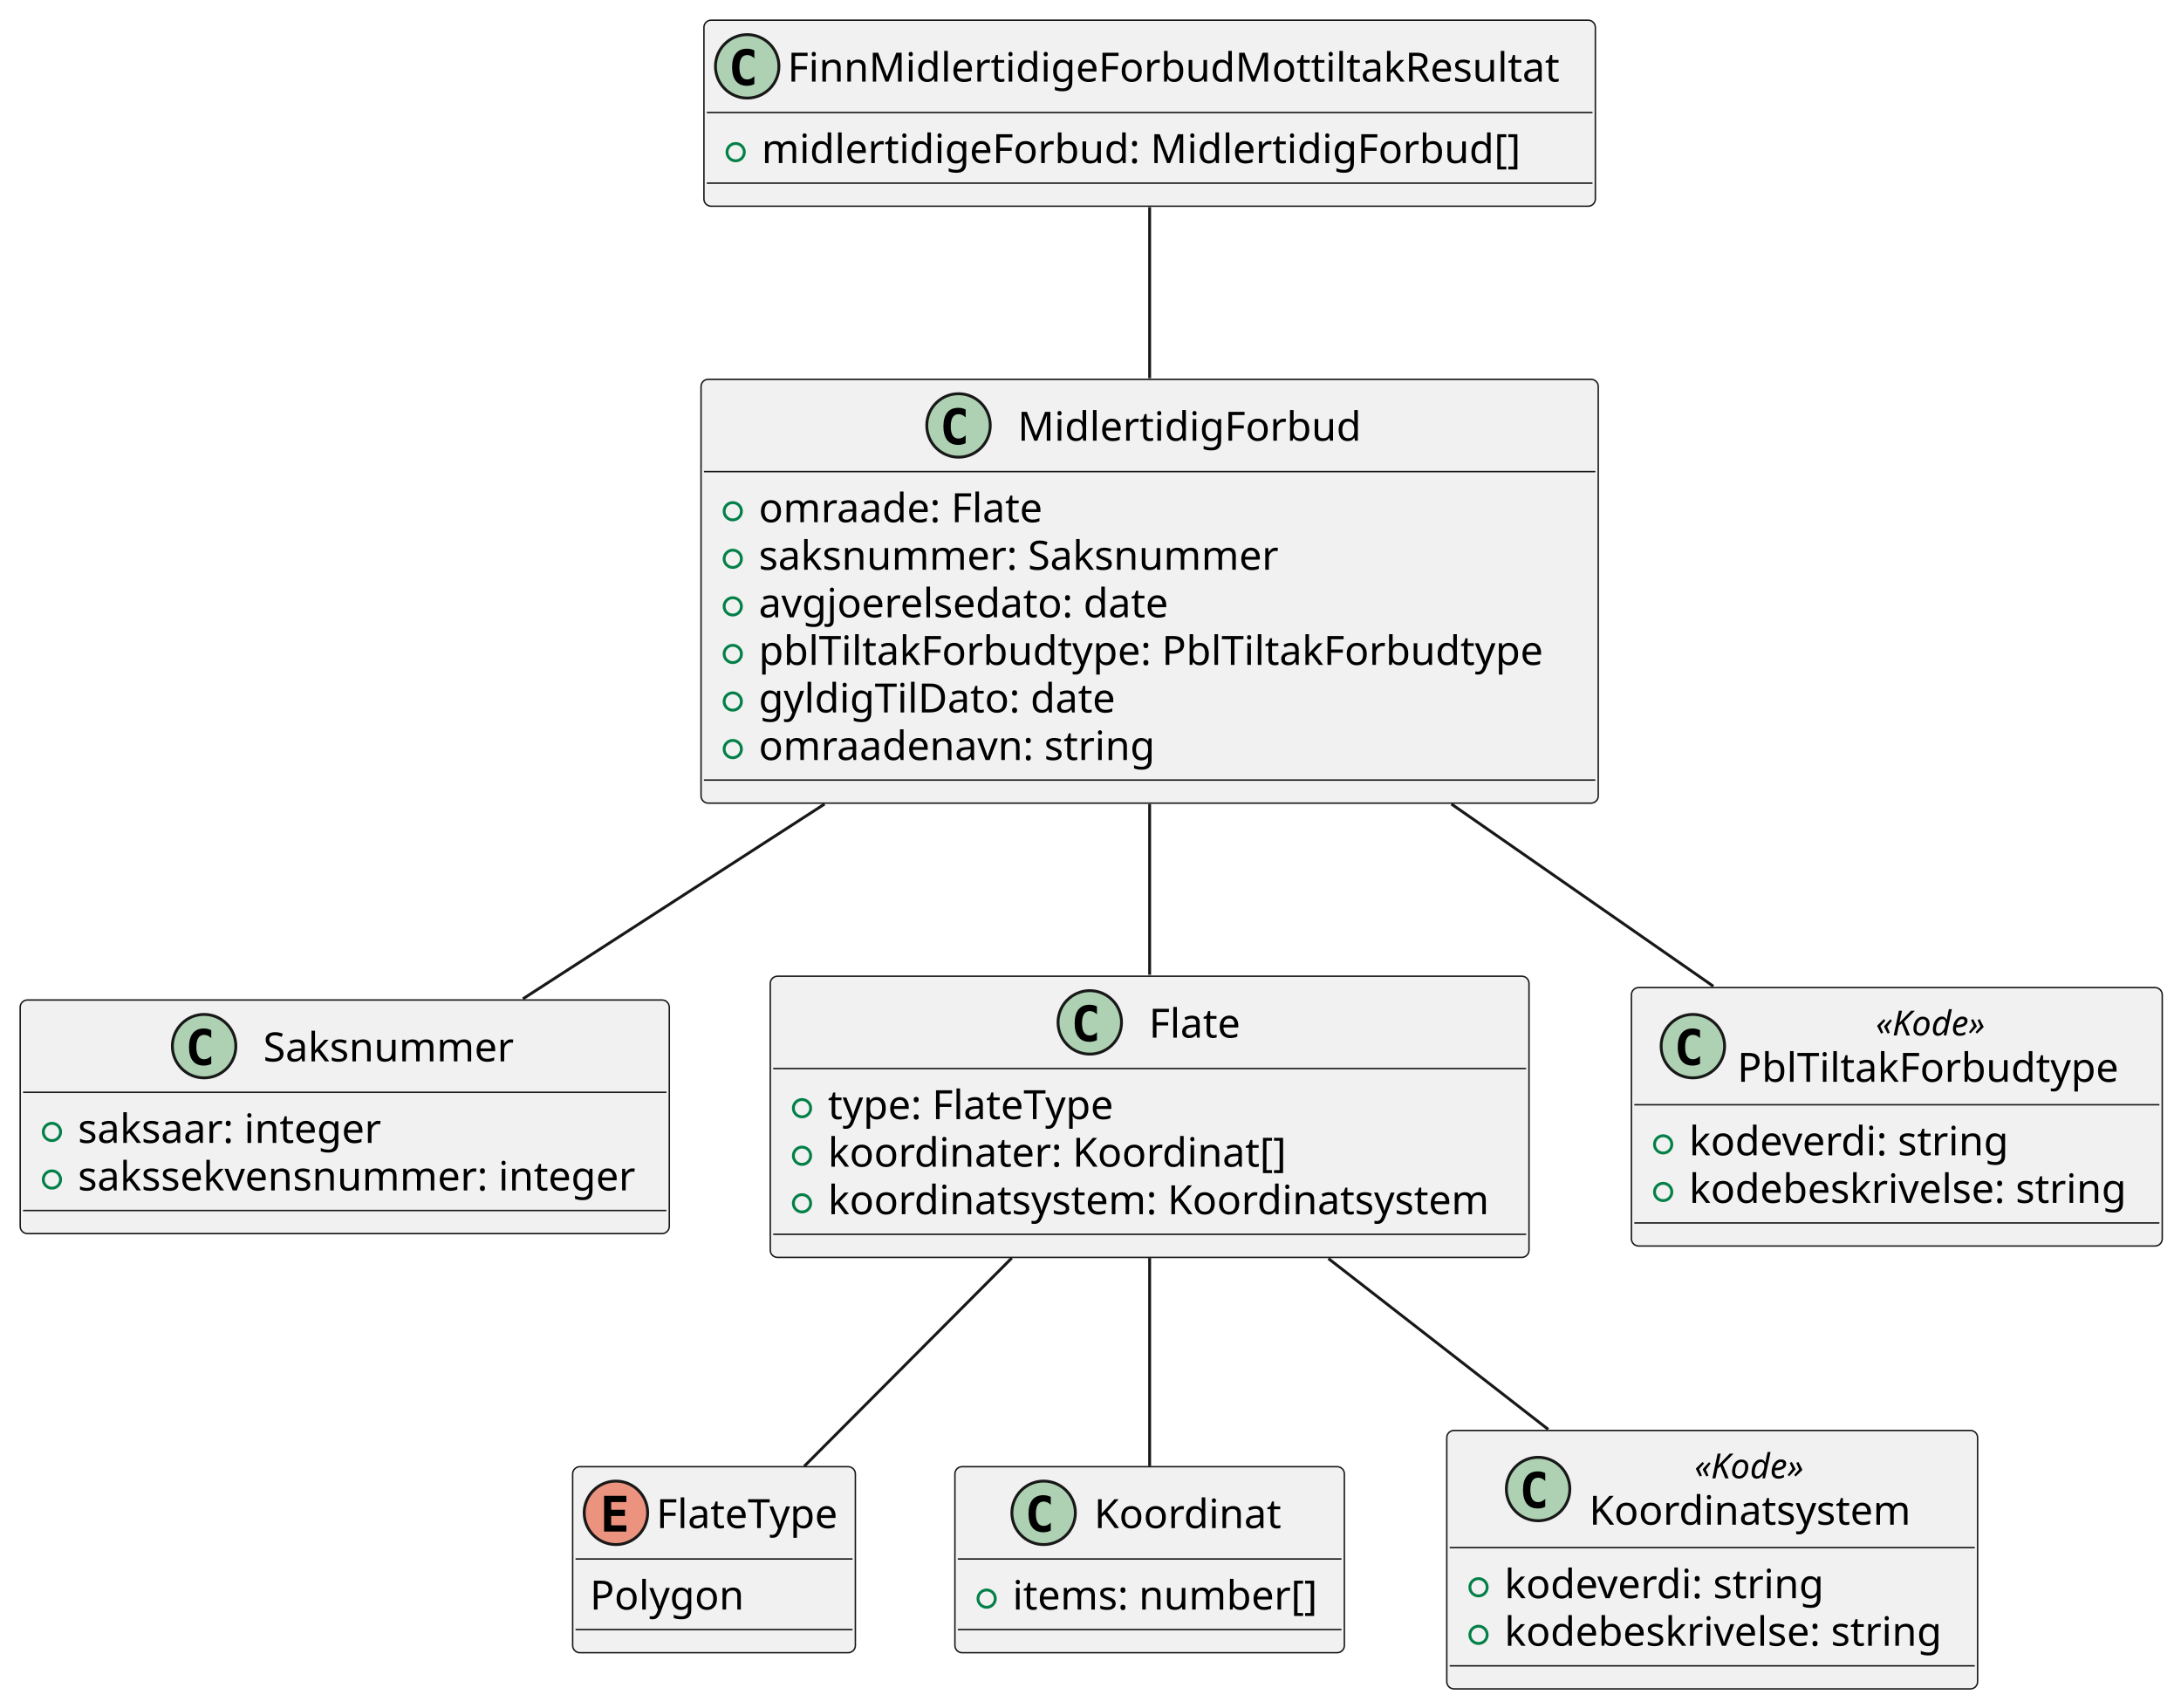
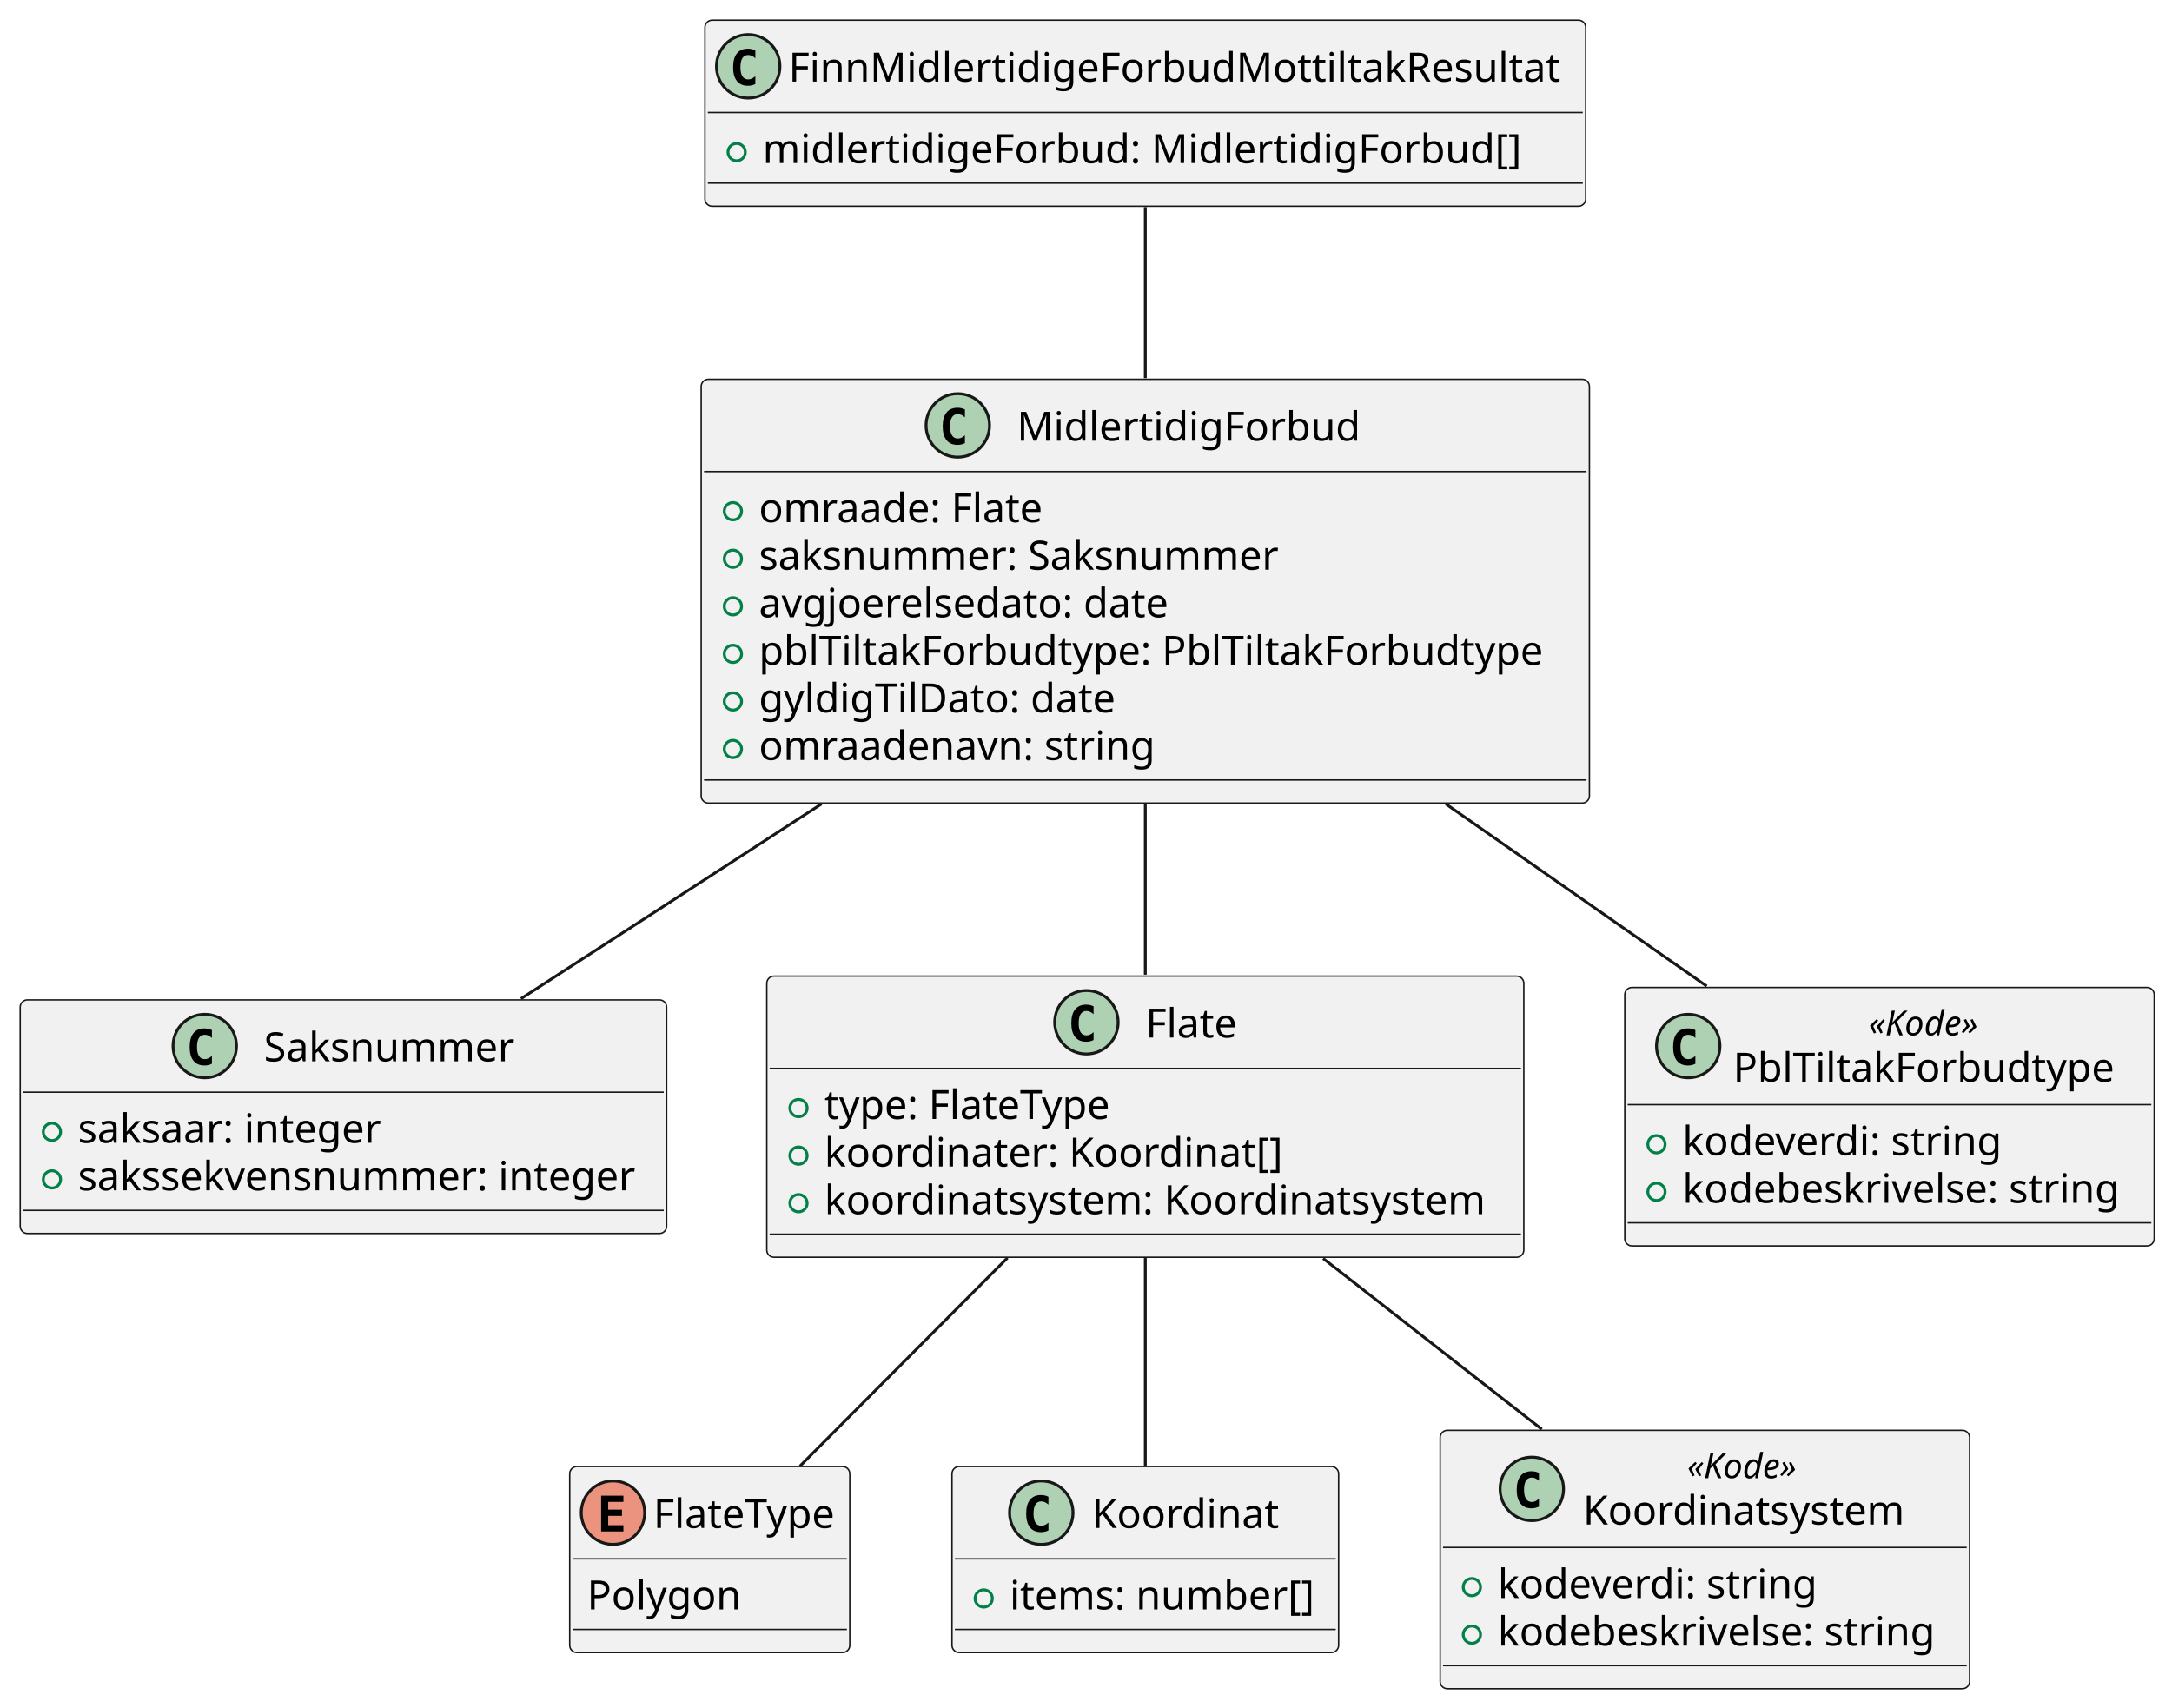
- <svg xmlns="http://www.w3.org/2000/svg" contentStyleType="text/css" height="592px" preserveAspectRatio="none" style="width:756px;height:592px;background:#FFFFFF;" version="1.1" viewBox="0 0 756 592" width="756px" zoomAndPan="magnify">
+ <svg xmlns="http://www.w3.org/2000/svg" contentStyleType="text/css" data-diagram-type="CLASS" height="592px" preserveAspectRatio="none" style="width:753px;height:592px;background:#FFFFFF;" version="1.1" viewBox="0 0 753 592" width="753px" zoomAndPan="magnify">
  <defs />
  <g>
-     <g id="elem_Saksnummer">
-       <rect codeLine="2" fill="#F1F1F1" height="80.977" id="Saksnummer" rx="2.5" ry="2.5" style="stroke:#181818;stroke-width:0.5;" width="225" x="7" y="346.66" />
-       <ellipse cx="70.75" cy="362.66" fill="#ADD1B2" rx="11" ry="11" style="stroke:#181818;stroke-width:1.0;" />
-       <path d="M73.223,368.803 Q72.642,369.102 72.003,369.251 Q71.364,369.401 70.658,369.401 Q68.151,369.401 66.832,367.749 Q65.512,366.097 65.512,362.976 Q65.512,359.846 66.832,358.195 Q68.151,356.543 70.658,356.543 Q71.364,356.543 72.011,356.692 Q72.659,356.842 73.223,357.14 L73.223,359.863 Q72.592,359.282 71.999,359.012 Q71.405,358.743 70.774,358.743 Q69.43,358.743 68.745,359.809 Q68.06,360.876 68.06,362.976 Q68.06,365.068 68.745,366.134 Q69.43,367.201 70.774,367.201 Q71.405,367.201 71.999,366.931 Q72.592,366.661 73.223,366.08 Z " fill="#000000" />
-       <text fill="#000000" font-family="sans-serif" font-size="14" lengthAdjust="spacing" textLength="89" x="91.25" y="367.951">Saksnummer</text>
-       <line style="stroke:#181818;stroke-width:0.5;" x1="8" x2="231" y1="378.66" y2="378.66" />
-       <ellipse cx="18" cy="392.404" fill="none" rx="3" ry="3" style="stroke:#038048;stroke-width:1.0;" />
-       <text fill="#000000" font-family="sans-serif" font-size="14" lengthAdjust="spacing" textLength="109" x="27" y="396.195">saksaar: integer</text>
-       <ellipse cx="18" cy="408.892" fill="none" rx="3" ry="3" style="stroke:#038048;stroke-width:1.0;" />
-       <text fill="#000000" font-family="sans-serif" font-size="14" lengthAdjust="spacing" textLength="199" x="27" y="412.683">sakssekvensnummer: integer</text>
-       <line style="stroke:#181818;stroke-width:0.5;" x1="8" x2="231" y1="419.637" y2="419.637" />
+     <g class="entity" data-entity="Saksnummer" data-source-line="2" data-uid="ent0002" id="entity_Saksnummer">
+       <rect fill="#F1F1F1" height="80.977" rx="2.5" ry="2.5" style="stroke:#181818;stroke-width:0.5;" width="224.112" x="7" y="346.66" />
+       <ellipse cx="70.988" cy="362.66" fill="#ADD1B2" rx="11" ry="11" style="stroke:#181818;stroke-width:1;" />
+       <path d="M73.461,368.803 Q72.88,369.102 72.241,369.251 Q71.602,369.401 70.896,369.401 Q68.389,369.401 67.069,367.749 Q65.749,366.097 65.749,362.976 Q65.749,359.846 67.069,358.195 Q68.389,356.543 70.896,356.543 Q71.602,356.543 72.249,356.692 Q72.897,356.842 73.461,357.14 L73.461,359.863 Q72.83,359.282 72.237,359.012 Q71.643,358.743 71.012,358.743 Q69.668,358.743 68.983,359.809 Q68.298,360.876 68.298,362.976 Q68.298,365.068 68.983,366.134 Q69.668,367.201 71.012,367.201 Q71.643,367.201 72.237,366.931 Q72.83,366.661 73.461,366.08 Z " fill="#000000" />
+       <text fill="#000000" font-family="sans-serif" font-size="14" lengthAdjust="spacing" textLength="87.637" x="91.488" y="367.951">Saksnummer</text>
+       <line style="stroke:#181818;stroke-width:0.5;" x1="8" x2="230.112" y1="378.66" y2="378.66" />
+       <ellipse cx="18" cy="392.404" fill="none" rx="3" ry="3" style="stroke:#038048;stroke-width:1;" />
+       <text fill="#000000" font-family="sans-serif" font-size="14" lengthAdjust="spacing" textLength="108.268" x="27" y="396.195">saksaar: integer</text>
+       <ellipse cx="18" cy="408.892" fill="none" rx="3" ry="3" style="stroke:#038048;stroke-width:1;" />
+       <text fill="#000000" font-family="sans-serif" font-size="14" lengthAdjust="spacing" textLength="198.112" x="27" y="412.683">sakssekvensnummer: integer</text>
+       <line style="stroke:#181818;stroke-width:0.5;" x1="8" x2="230.112" y1="419.637" y2="419.637" />
    </g>
-     <g id="elem_Flate">
-       <rect codeLine="1" fill="#F1F1F1" height="97.465" id="Flate" rx="2.5" ry="2.5" style="stroke:#181818;stroke-width:0.5;" width="263" x="267" y="338.42" />
-       <ellipse cx="377.75" cy="354.42" fill="#ADD1B2" rx="11" ry="11" style="stroke:#181818;stroke-width:1.0;" />
-       <path d="M380.223,360.563 Q379.642,360.862 379.003,361.011 Q378.364,361.161 377.658,361.161 Q375.151,361.161 373.832,359.509 Q372.512,357.857 372.512,354.736 Q372.512,351.606 373.832,349.955 Q375.151,348.303 377.658,348.303 Q378.364,348.303 379.011,348.452 Q379.659,348.602 380.223,348.901 L380.223,351.623 Q379.592,351.042 378.999,350.772 Q378.405,350.502 377.774,350.502 Q376.43,350.502 375.745,351.569 Q375.06,352.636 375.06,354.736 Q375.06,356.828 375.745,357.894 Q376.43,358.961 377.774,358.961 Q378.405,358.961 378.999,358.691 Q379.592,358.421 380.223,357.84 Z " fill="#000000" />
-       <text fill="#000000" font-family="sans-serif" font-size="14" lengthAdjust="spacing" textLength="33" x="398.25" y="359.711">Flate</text>
-       <line style="stroke:#181818;stroke-width:0.5;" x1="268" x2="529" y1="370.42" y2="370.42" />
-       <ellipse cx="278" cy="384.164" fill="none" rx="3" ry="3" style="stroke:#038048;stroke-width:1.0;" />
-       <text fill="#000000" font-family="sans-serif" font-size="14" lengthAdjust="spacing" textLength="103" x="287" y="387.955">type: FlateType</text>
-       <ellipse cx="278" cy="400.652" fill="none" rx="3" ry="3" style="stroke:#038048;stroke-width:1.0;" />
-       <text fill="#000000" font-family="sans-serif" font-size="14" lengthAdjust="spacing" textLength="167" x="287" y="404.443">koordinater: Koordinat[]</text>
-       <ellipse cx="278" cy="417.141" fill="none" rx="3" ry="3" style="stroke:#038048;stroke-width:1.0;" />
-       <text fill="#000000" font-family="sans-serif" font-size="14" lengthAdjust="spacing" textLength="237" x="287" y="420.932">koordinatsystem: Koordinatsystem</text>
-       <line style="stroke:#181818;stroke-width:0.5;" x1="268" x2="529" y1="427.885" y2="427.885" />
+     <g class="entity" data-entity="Flate" data-source-line="1" data-uid="ent0003" id="entity_Flate">
+       <rect fill="#F1F1F1" height="97.465" rx="2.5" ry="2.5" style="stroke:#181818;stroke-width:0.5;" width="262.455" x="265.83" y="338.42" />
+       <ellipse cx="376.647" cy="354.42" fill="#ADD1B2" rx="11" ry="11" style="stroke:#181818;stroke-width:1;" />
+       <path d="M379.12,360.563 Q378.539,360.862 377.9,361.011 Q377.261,361.161 376.556,361.161 Q374.049,361.161 372.729,359.509 Q371.409,357.857 371.409,354.736 Q371.409,351.606 372.729,349.955 Q374.049,348.303 376.556,348.303 Q377.261,348.303 377.909,348.452 Q378.556,348.602 379.12,348.901 L379.12,351.623 Q378.49,351.042 377.896,350.772 Q377.303,350.502 376.672,350.502 Q375.327,350.502 374.642,351.569 Q373.957,352.636 373.957,354.736 Q373.957,356.828 374.642,357.894 Q375.327,358.961 376.672,358.961 Q377.303,358.961 377.896,358.691 Q378.49,358.421 379.12,357.84 Z " fill="#000000" />
+       <text fill="#000000" font-family="sans-serif" font-size="14" lengthAdjust="spacing" textLength="32.32" x="397.147" y="359.711">Flate</text>
+       <line style="stroke:#181818;stroke-width:0.5;" x1="266.83" x2="527.285" y1="370.42" y2="370.42" />
+       <ellipse cx="276.83" cy="384.164" fill="none" rx="3" ry="3" style="stroke:#038048;stroke-width:1;" />
+       <text fill="#000000" font-family="sans-serif" font-size="14" lengthAdjust="spacing" textLength="103.12" x="285.83" y="387.955">type: FlateType</text>
+       <ellipse cx="276.83" cy="400.652" fill="none" rx="3" ry="3" style="stroke:#038048;stroke-width:1;" />
+       <text fill="#000000" font-family="sans-serif" font-size="14" lengthAdjust="spacing" textLength="163.7" x="285.83" y="404.443">koordinater: Koordinat[]</text>
+       <ellipse cx="276.83" cy="417.141" fill="none" rx="3" ry="3" style="stroke:#038048;stroke-width:1;" />
+       <text fill="#000000" font-family="sans-serif" font-size="14" lengthAdjust="spacing" textLength="236.455" x="285.83" y="420.932">koordinatsystem: Koordinatsystem</text>
+       <line style="stroke:#181818;stroke-width:0.5;" x1="266.83" x2="527.285" y1="427.885" y2="427.885" />
    </g>
-     <g id="elem_FlateType">
-       <rect codeLine="11" fill="#F1F1F1" height="64.488" id="FlateType" rx="2.5" ry="2.5" style="stroke:#181818;stroke-width:0.5;" width="98" x="198.5" y="508.44" />
-       <ellipse cx="213.5" cy="524.44" fill="#EB937F" rx="11" ry="11" style="stroke:#181818;stroke-width:1.0;" />
-       <path d="M217.114,530.94 L209.394,530.94 L209.394,518.547 L217.114,518.547 L217.114,520.705 L211.843,520.705 L211.843,523.378 L216.616,523.378 L216.616,525.536 L211.843,525.536 L211.843,528.782 L217.114,528.782 Z " fill="#000000" />
-       <text fill="#000000" font-family="sans-serif" font-size="14" lengthAdjust="spacing" textLength="66" x="227.5" y="529.731">FlateType</text>
-       <line style="stroke:#181818;stroke-width:0.5;" x1="199.5" x2="295.5" y1="540.44" y2="540.44" />
-       <text fill="#000000" font-family="sans-serif" font-size="14" lengthAdjust="spacing" textLength="55" x="204.5" y="557.975">Polygon</text>
-       <line style="stroke:#181818;stroke-width:0.5;" x1="199.5" x2="295.5" y1="564.928" y2="564.928" />
+     <g class="entity" data-entity="FlateType" data-source-line="7" data-uid="ent0004" id="entity_FlateType">
+       <rect fill="#F1F1F1" height="64.488" rx="2.5" ry="2.5" style="stroke:#181818;stroke-width:0.5;" width="97.099" x="197.51" y="508.44" />
+       <ellipse cx="212.51" cy="524.44" fill="#EB937F" rx="11" ry="11" style="stroke:#181818;stroke-width:1;" />
+       <path d="M216.124,530.94 L208.405,530.94 L208.405,518.547 L216.124,518.547 L216.124,520.705 L210.853,520.705 L210.853,523.378 L215.626,523.378 L215.626,525.536 L210.853,525.536 L210.853,528.782 L216.124,528.782 Z " fill="#000000" />
+       <text fill="#000000" font-family="sans-serif" font-size="14" lengthAdjust="spacing" textLength="65.099" x="226.51" y="529.731">FlateType</text>
+       <line style="stroke:#181818;stroke-width:0.5;" x1="198.51" x2="293.609" y1="540.44" y2="540.44" />
+       <text fill="#000000" font-family="sans-serif" font-size="14" lengthAdjust="spacing" textLength="53.717" x="203.51" y="557.975">Polygon</text>
+       <line style="stroke:#181818;stroke-width:0.5;" x1="198.51" x2="293.609" y1="564.928" y2="564.928" />
    </g>
-     <g id="elem_Koordinat">
-       <rect codeLine="15" fill="#F1F1F1" height="64.488" id="Koordinat" rx="2.5" ry="2.5" style="stroke:#181818;stroke-width:0.5;" width="135" x="331" y="508.44" />
-       <ellipse cx="361.75" cy="524.44" fill="#ADD1B2" rx="11" ry="11" style="stroke:#181818;stroke-width:1.0;" />
-       <path d="M364.223,530.583 Q363.642,530.882 363.003,531.031 Q362.364,531.181 361.658,531.181 Q359.151,531.181 357.832,529.529 Q356.512,527.877 356.512,524.756 Q356.512,521.626 357.832,519.975 Q359.151,518.323 361.658,518.323 Q362.364,518.323 363.011,518.472 Q363.659,518.622 364.223,518.92 L364.223,521.643 Q363.592,521.062 362.999,520.792 Q362.405,520.523 361.774,520.523 Q360.43,520.523 359.745,521.589 Q359.06,522.656 359.06,524.756 Q359.06,526.848 359.745,527.914 Q360.43,528.981 361.774,528.981 Q362.405,528.981 362.999,528.711 Q363.592,528.442 364.223,527.86 Z " fill="#000000" />
-       <text fill="#000000" font-family="sans-serif" font-size="14" lengthAdjust="spacing" textLength="68" x="379.25" y="529.731">Koordinat</text>
-       <line style="stroke:#181818;stroke-width:0.5;" x1="332" x2="465" y1="540.44" y2="540.44" />
-       <ellipse cx="342" cy="554.184" fill="none" rx="3" ry="3" style="stroke:#038048;stroke-width:1.0;" />
-       <text fill="#000000" font-family="sans-serif" font-size="14" lengthAdjust="spacing" textLength="109" x="351" y="557.975">items: number[]</text>
-       <line style="stroke:#181818;stroke-width:0.5;" x1="332" x2="465" y1="564.928" y2="564.928" />
+     <g class="entity" data-entity="Koordinat" data-source-line="8" data-uid="ent0006" id="entity_Koordinat">
+       <rect fill="#F1F1F1" height="64.488" rx="2.5" ry="2.5" style="stroke:#181818;stroke-width:0.5;" width="134.042" x="330.04" y="508.44" />
+       <ellipse cx="360.997" cy="524.44" fill="#ADD1B2" rx="11" ry="11" style="stroke:#181818;stroke-width:1;" />
+       <path d="M363.47,530.583 Q362.889,530.882 362.25,531.031 Q361.611,531.181 360.905,531.181 Q358.398,531.181 357.079,529.529 Q355.759,527.877 355.759,524.756 Q355.759,521.626 357.079,519.975 Q358.398,518.323 360.905,518.323 Q361.611,518.323 362.258,518.472 Q362.906,518.622 363.47,518.92 L363.47,521.643 Q362.839,521.062 362.246,520.792 Q361.652,520.523 361.021,520.523 Q359.677,520.523 358.992,521.589 Q358.307,522.656 358.307,524.756 Q358.307,526.848 358.992,527.914 Q359.677,528.981 361.021,528.981 Q361.652,528.981 362.246,528.711 Q362.839,528.442 363.47,527.86 Z " fill="#000000" />
+       <text fill="#000000" font-family="sans-serif" font-size="14" lengthAdjust="spacing" textLength="66.582" x="378.543" y="529.731">Koordinat</text>
+       <line style="stroke:#181818;stroke-width:0.5;" x1="331.04" x2="463.082" y1="540.44" y2="540.44" />
+       <ellipse cx="341.04" cy="554.184" fill="none" rx="3" ry="3" style="stroke:#038048;stroke-width:1;" />
+       <text fill="#000000" font-family="sans-serif" font-size="14" lengthAdjust="spacing" textLength="108.042" x="350.04" y="557.975">items: number[]</text>
+       <line style="stroke:#181818;stroke-width:0.5;" x1="331.04" x2="463.082" y1="564.928" y2="564.928" />
    </g>
-     <g id="elem_Koordinatsystem">
-       <rect codeLine="19" fill="#F1F1F1" height="89.598" id="Koordinatsystem" rx="2.5" ry="2.5" style="stroke:#181818;stroke-width:0.5;" width="184" x="501.5" y="495.88" />
-       <ellipse cx="533.15" cy="516.191" fill="#ADD1B2" rx="11" ry="11" style="stroke:#181818;stroke-width:1.0;" />
-       <path d="M535.623,522.334 Q535.042,522.632 534.403,522.782 Q533.764,522.931 533.058,522.931 Q530.551,522.931 529.231,521.279 Q527.912,519.628 527.912,516.506 Q527.912,513.377 529.231,511.725 Q530.551,510.073 533.058,510.073 Q533.764,510.073 534.411,510.223 Q535.059,510.372 535.623,510.671 L535.623,513.394 Q534.992,512.813 534.399,512.543 Q533.805,512.273 533.174,512.273 Q531.83,512.273 531.145,513.34 Q530.46,514.406 530.46,516.506 Q530.46,518.598 531.145,519.665 Q531.83,520.732 533.174,520.732 Q533.805,520.732 534.399,520.462 Q534.992,520.192 535.623,519.611 Z " fill="#000000" />
-       <text fill="#000000" font-family="sans-serif" font-size="12" font-style="italic" lengthAdjust="spacing" textLength="42" x="587.35" y="512.482">«Kode»</text>
-       <text fill="#000000" font-family="sans-serif" font-size="14" lengthAdjust="spacing" textLength="115" x="550.85" y="528.548">Koordinatsystem</text>
-       <line style="stroke:#181818;stroke-width:0.5;" x1="502.5" x2="684.5" y1="536.501" y2="536.501" />
-       <ellipse cx="512.5" cy="550.245" fill="none" rx="3" ry="3" style="stroke:#038048;stroke-width:1.0;" />
-       <text fill="#000000" font-family="sans-serif" font-size="14" lengthAdjust="spacing" textLength="116" x="521.5" y="554.036">kodeverdi: string</text>
-       <ellipse cx="512.5" cy="566.734" fill="none" rx="3" ry="3" style="stroke:#038048;stroke-width:1.0;" />
-       <text fill="#000000" font-family="sans-serif" font-size="14" lengthAdjust="spacing" textLength="158" x="521.5" y="570.524">kodebeskrivelse: string</text>
-       <line style="stroke:#181818;stroke-width:0.5;" x1="502.5" x2="684.5" y1="577.478" y2="577.478" />
+     <g class="entity" data-entity="Koordinatsystem" data-source-line="9" data-uid="ent0008" id="entity_Koordinatsystem">
+       <rect fill="#F1F1F1" height="89.598" rx="2.5" ry="2.5" style="stroke:#181818;stroke-width:0.5;" width="183.555" x="499.28" y="495.88" />
+       <ellipse cx="531.055" cy="516.191" fill="#ADD1B2" rx="11" ry="11" style="stroke:#181818;stroke-width:1;" />
+       <path d="M533.528,522.334 Q532.947,522.632 532.308,522.782 Q531.669,522.931 530.963,522.931 Q528.457,522.931 527.137,521.279 Q525.817,519.628 525.817,516.506 Q525.817,513.377 527.137,511.725 Q528.457,510.073 530.963,510.073 Q531.669,510.073 532.317,510.223 Q532.964,510.372 533.528,510.671 L533.528,513.394 Q532.898,512.813 532.304,512.543 Q531.711,512.273 531.08,512.273 Q529.735,512.273 529.05,513.34 Q528.365,514.406 528.365,516.506 Q528.365,518.598 529.05,519.665 Q529.735,520.732 531.08,520.732 Q531.711,520.732 532.304,520.462 Q532.898,520.192 533.528,519.611 Z " fill="#000000" />
+       <text fill="#000000" font-family="sans-serif" font-size="12" font-style="italic" lengthAdjust="spacing" textLength="42.018" x="584.913" y="512.482">«Kode»</text>
+       <text fill="#000000" font-family="sans-serif" font-size="14" lengthAdjust="spacing" textLength="114.276" x="548.783" y="528.548">Koordinatsystem</text>
+       <line style="stroke:#181818;stroke-width:0.5;" x1="500.28" x2="681.835" y1="536.501" y2="536.501" />
+       <ellipse cx="510.28" cy="550.245" fill="none" rx="3" ry="3" style="stroke:#038048;stroke-width:1;" />
+       <text fill="#000000" font-family="sans-serif" font-size="14" lengthAdjust="spacing" textLength="115.452" x="519.28" y="554.036">kodeverdi: string</text>
+       <ellipse cx="510.28" cy="566.734" fill="none" rx="3" ry="3" style="stroke:#038048;stroke-width:1;" />
+       <text fill="#000000" font-family="sans-serif" font-size="14" lengthAdjust="spacing" textLength="157.555" x="519.28" y="570.524">kodebeskrivelse: string</text>
+       <line style="stroke:#181818;stroke-width:0.5;" x1="500.28" x2="681.835" y1="577.478" y2="577.478" />
    </g>
-     <g id="elem_MidlertidigForbud">
-       <rect codeLine="4" fill="#F1F1F1" height="146.93" id="MidlertidigForbud" rx="2.5" ry="2.5" style="stroke:#181818;stroke-width:0.5;" width="311" x="243" y="131.49" />
-       <ellipse cx="332.25" cy="147.49" fill="#ADD1B2" rx="11" ry="11" style="stroke:#181818;stroke-width:1.0;" />
-       <path d="M334.723,153.633 Q334.142,153.932 333.503,154.081 Q332.864,154.231 332.158,154.231 Q329.651,154.231 328.332,152.579 Q327.012,150.927 327.012,147.806 Q327.012,144.677 328.332,143.025 Q329.651,141.373 332.158,141.373 Q332.864,141.373 333.511,141.522 Q334.159,141.672 334.723,141.97 L334.723,144.693 Q334.092,144.112 333.499,143.842 Q332.905,143.572 332.274,143.572 Q330.93,143.572 330.245,144.639 Q329.56,145.706 329.56,147.806 Q329.56,149.898 330.245,150.964 Q330.93,152.031 332.274,152.031 Q332.905,152.031 333.499,151.761 Q334.092,151.492 334.723,150.91 Z " fill="#000000" />
-       <text fill="#000000" font-family="sans-serif" font-size="14" lengthAdjust="spacing" textLength="124" x="352.75" y="152.781">MidlertidigForbud</text>
-       <line style="stroke:#181818;stroke-width:0.5;" x1="244" x2="553" y1="163.49" y2="163.49" />
-       <ellipse cx="254" cy="177.234" fill="none" rx="3" ry="3" style="stroke:#038048;stroke-width:1.0;" />
-       <text fill="#000000" font-family="sans-serif" font-size="14" lengthAdjust="spacing" textLength="102" x="263" y="181.025">omraade: Flate</text>
-       <ellipse cx="254" cy="193.722" fill="none" rx="3" ry="3" style="stroke:#038048;stroke-width:1.0;" />
-       <text fill="#000000" font-family="sans-serif" font-size="14" lengthAdjust="spacing" textLength="185" x="263" y="197.513">saksnummer: Saksnummer</text>
-       <ellipse cx="254" cy="210.211" fill="none" rx="3" ry="3" style="stroke:#038048;stroke-width:1.0;" />
-       <text fill="#000000" font-family="sans-serif" font-size="14" lengthAdjust="spacing" textLength="147" x="263" y="214.002">avgjoerelsedato: date</text>
-       <ellipse cx="254" cy="226.699" fill="none" rx="3" ry="3" style="stroke:#038048;stroke-width:1.0;" />
-       <text fill="#000000" font-family="sans-serif" font-size="14" lengthAdjust="spacing" textLength="285" x="263" y="230.49">pblTiltakForbudtype: PblTiltakForbudtype</text>
-       <ellipse cx="254" cy="243.187" fill="none" rx="3" ry="3" style="stroke:#038048;stroke-width:1.0;" />
-       <text fill="#000000" font-family="sans-serif" font-size="14" lengthAdjust="spacing" textLength="129" x="263" y="246.978">gyldigTilDato: date</text>
-       <ellipse cx="254" cy="259.675" fill="none" rx="3" ry="3" style="stroke:#038048;stroke-width:1.0;" />
-       <text fill="#000000" font-family="sans-serif" font-size="14" lengthAdjust="spacing" textLength="142" x="263" y="263.467">omraadenavn: string</text>
-       <line style="stroke:#181818;stroke-width:0.5;" x1="244" x2="553" y1="270.42" y2="270.42" />
+     <g class="entity" data-entity="MidlertidigForbud" data-source-line="4" data-uid="ent0010" id="entity_MidlertidigForbud">
+       <rect fill="#F1F1F1" height="146.93" rx="2.5" ry="2.5" style="stroke:#181818;stroke-width:0.5;" width="307.935" x="243.09" y="131.49" />
+       <ellipse cx="332.053" cy="147.49" fill="#ADD1B2" rx="11" ry="11" style="stroke:#181818;stroke-width:1;" />
+       <path d="M334.526,153.633 Q333.945,153.932 333.306,154.081 Q332.667,154.231 331.961,154.231 Q329.454,154.231 328.134,152.579 Q326.815,150.927 326.815,147.806 Q326.815,144.677 328.134,143.025 Q329.454,141.373 331.961,141.373 Q332.667,141.373 333.314,141.522 Q333.962,141.672 334.526,141.97 L334.526,144.693 Q333.895,144.112 333.302,143.842 Q332.708,143.572 332.077,143.572 Q330.733,143.572 330.048,144.639 Q329.363,145.706 329.363,147.806 Q329.363,149.898 330.048,150.964 Q330.733,152.031 332.077,152.031 Q332.708,152.031 333.302,151.761 Q333.895,151.492 334.526,150.91 Z " fill="#000000" />
+       <text fill="#000000" font-family="sans-serif" font-size="14" lengthAdjust="spacing" textLength="121.509" x="352.553" y="152.781">MidlertidigForbud</text>
+       <line style="stroke:#181818;stroke-width:0.5;" x1="244.09" x2="550.025" y1="163.49" y2="163.49" />
+       <ellipse cx="254.09" cy="177.234" fill="none" rx="3" ry="3" style="stroke:#038048;stroke-width:1;" />
+       <text fill="#000000" font-family="sans-serif" font-size="14" lengthAdjust="spacing" textLength="100.652" x="263.09" y="181.025">omraade: Flate</text>
+       <ellipse cx="254.09" cy="193.722" fill="none" rx="3" ry="3" style="stroke:#038048;stroke-width:1;" />
+       <text fill="#000000" font-family="sans-serif" font-size="14" lengthAdjust="spacing" textLength="183.73" x="263.09" y="197.513">saksnummer: Saksnummer</text>
+       <ellipse cx="254.09" cy="210.211" fill="none" rx="3" ry="3" style="stroke:#038048;stroke-width:1;" />
+       <text fill="#000000" font-family="sans-serif" font-size="14" lengthAdjust="spacing" textLength="145.694" x="263.09" y="214.002">avgjoerelsedato: date</text>
+       <ellipse cx="254.09" cy="226.699" fill="none" rx="3" ry="3" style="stroke:#038048;stroke-width:1;" />
+       <text fill="#000000" font-family="sans-serif" font-size="14" lengthAdjust="spacing" textLength="281.935" x="263.09" y="230.49">pblTiltakForbudtype: PblTiltakForbudtype</text>
+       <ellipse cx="254.09" cy="243.187" fill="none" rx="3" ry="3" style="stroke:#038048;stroke-width:1;" />
+       <text fill="#000000" font-family="sans-serif" font-size="14" lengthAdjust="spacing" textLength="129.117" x="263.09" y="246.978">gyldigTilDato: date</text>
+       <ellipse cx="254.09" cy="259.675" fill="none" rx="3" ry="3" style="stroke:#038048;stroke-width:1;" />
+       <text fill="#000000" font-family="sans-serif" font-size="14" lengthAdjust="spacing" textLength="140.253" x="263.09" y="263.467">omraadenavn: string</text>
+       <line style="stroke:#181818;stroke-width:0.5;" x1="244.09" x2="550.025" y1="270.42" y2="270.42" />
    </g>
-     <g id="elem_PblTiltakForbudtype">
-       <rect codeLine="17" fill="#F1F1F1" height="89.598" id="PblTiltakForbudtype" rx="2.5" ry="2.5" style="stroke:#181818;stroke-width:0.5;" width="184" x="565.5" y="342.35" />
-       <ellipse cx="586.8" cy="362.661" fill="#ADD1B2" rx="11" ry="11" style="stroke:#181818;stroke-width:1.0;" />
-       <path d="M589.273,368.804 Q588.692,369.102 588.053,369.252 Q587.414,369.401 586.708,369.401 Q584.201,369.401 582.881,367.749 Q581.562,366.098 581.562,362.976 Q581.562,359.847 582.881,358.195 Q584.201,356.543 586.708,356.543 Q587.414,356.543 588.061,356.693 Q588.709,356.842 589.273,357.141 L589.273,359.864 Q588.642,359.283 588.049,359.013 Q587.455,358.743 586.824,358.743 Q585.48,358.743 584.795,359.81 Q584.11,360.876 584.11,362.976 Q584.11,365.068 584.795,366.135 Q585.48,367.202 586.824,367.202 Q587.455,367.202 588.049,366.932 Q588.642,366.662 589.273,366.081 Z " fill="#000000" />
-       <text fill="#000000" font-family="sans-serif" font-size="12" font-style="italic" lengthAdjust="spacing" textLength="42" x="650.2" y="358.952">«Kode»</text>
-       <text fill="#000000" font-family="sans-serif" font-size="14" lengthAdjust="spacing" textLength="138" x="602.2" y="375.018">PblTiltakForbudtype</text>
-       <line style="stroke:#181818;stroke-width:0.5;" x1="566.5" x2="748.5" y1="382.971" y2="382.971" />
-       <ellipse cx="576.5" cy="396.715" fill="none" rx="3" ry="3" style="stroke:#038048;stroke-width:1.0;" />
-       <text fill="#000000" font-family="sans-serif" font-size="14" lengthAdjust="spacing" textLength="116" x="585.5" y="400.506">kodeverdi: string</text>
-       <ellipse cx="576.5" cy="413.204" fill="none" rx="3" ry="3" style="stroke:#038048;stroke-width:1.0;" />
-       <text fill="#000000" font-family="sans-serif" font-size="14" lengthAdjust="spacing" textLength="158" x="585.5" y="416.995">kodebeskrivelse: string</text>
-       <line style="stroke:#181818;stroke-width:0.5;" x1="566.5" x2="748.5" y1="423.948" y2="423.948" />
+     <g class="entity" data-entity="PblTiltakForbudtype" data-source-line="15" data-uid="ent0013" id="entity_PblTiltakForbudtype">
+       <rect fill="#F1F1F1" height="89.598" rx="2.5" ry="2.5" style="stroke:#181818;stroke-width:0.5;" width="183.555" x="563.28" y="342.35" />
+       <ellipse cx="585.279" cy="362.661" fill="#ADD1B2" rx="11" ry="11" style="stroke:#181818;stroke-width:1;" />
+       <path d="M587.752,368.804 Q587.171,369.102 586.532,369.252 Q585.893,369.401 585.187,369.401 Q582.681,369.401 581.361,367.749 Q580.041,366.098 580.041,362.976 Q580.041,359.847 581.361,358.195 Q582.681,356.543 585.187,356.543 Q585.893,356.543 586.54,356.693 Q587.188,356.842 587.752,357.141 L587.752,359.864 Q587.121,359.283 586.528,359.013 Q585.934,358.743 585.304,358.743 Q583.959,358.743 583.274,359.81 Q582.589,360.876 582.589,362.976 Q582.589,365.068 583.274,366.135 Q583.959,367.202 585.304,367.202 Q585.934,367.202 586.528,366.932 Q587.121,366.662 587.752,366.081 Z " fill="#000000" />
+       <text fill="#000000" font-family="sans-serif" font-size="12" font-style="italic" lengthAdjust="spacing" textLength="42.018" x="647.826" y="358.952">«Kode»</text>
+       <text fill="#000000" font-family="sans-serif" font-size="14" lengthAdjust="spacing" textLength="136.001" x="600.835" y="375.018">PblTiltakForbudtype</text>
+       <line style="stroke:#181818;stroke-width:0.5;" x1="564.28" x2="745.835" y1="382.971" y2="382.971" />
+       <ellipse cx="574.28" cy="396.715" fill="none" rx="3" ry="3" style="stroke:#038048;stroke-width:1;" />
+       <text fill="#000000" font-family="sans-serif" font-size="14" lengthAdjust="spacing" textLength="115.452" x="583.28" y="400.506">kodeverdi: string</text>
+       <ellipse cx="574.28" cy="413.204" fill="none" rx="3" ry="3" style="stroke:#038048;stroke-width:1;" />
+       <text fill="#000000" font-family="sans-serif" font-size="14" lengthAdjust="spacing" textLength="157.555" x="583.28" y="416.995">kodebeskrivelse: string</text>
+       <line style="stroke:#181818;stroke-width:0.5;" x1="564.28" x2="745.835" y1="423.948" y2="423.948" />
    </g>
-     <g id="elem_FinnMidlertidigeForbudMottiltakResultat">
-       <rect codeLine="3" fill="#F1F1F1" height="64.488" id="FinnMidlertidigeForbudMottiltakResultat" rx="2.5" ry="2.5" style="stroke:#181818;stroke-width:0.5;" width="309" x="244" y="7" />
-       <ellipse cx="259" cy="23" fill="#ADD1B2" rx="11" ry="11" style="stroke:#181818;stroke-width:1.0;" />
-       <path d="M261.473,29.143 Q260.892,29.442 260.253,29.591 Q259.614,29.741 258.908,29.741 Q256.401,29.741 255.082,28.089 Q253.762,26.437 253.762,23.316 Q253.762,20.186 255.082,18.535 Q256.401,16.883 258.908,16.883 Q259.614,16.883 260.261,17.032 Q260.909,17.182 261.473,17.48 L261.473,20.203 Q260.842,19.622 260.249,19.352 Q259.655,19.082 259.024,19.082 Q257.68,19.082 256.995,20.149 Q256.31,21.216 256.31,23.316 Q256.31,25.408 256.995,26.474 Q257.68,27.541 259.024,27.541 Q259.655,27.541 260.249,27.271 Q260.842,27.002 261.473,26.42 Z " fill="#000000" />
-       <text fill="#000000" font-family="sans-serif" font-size="14" lengthAdjust="spacing" textLength="277" x="273" y="28.291">FinnMidlertidigeForbudMottiltakResultat</text>
-       <line style="stroke:#181818;stroke-width:0.5;" x1="245" x2="552" y1="39" y2="39" />
-       <ellipse cx="255" cy="52.744" fill="none" rx="3" ry="3" style="stroke:#038048;stroke-width:1.0;" />
-       <text fill="#000000" font-family="sans-serif" font-size="14" lengthAdjust="spacing" textLength="275" x="264" y="56.535">midlertidigeForbud: MidlertidigForbud[]</text>
-       <line style="stroke:#181818;stroke-width:0.5;" x1="245" x2="552" y1="63.488" y2="63.488" />
+     <g class="entity" data-entity="FinnMidlertidigeForbudMottiltakResultat" data-source-line="3" data-uid="ent0015" id="entity_FinnMidlertidigeForbudMottiltakResultat">
+       <rect fill="#F1F1F1" height="64.488" rx="2.5" ry="2.5" style="stroke:#181818;stroke-width:0.5;" width="305.342" x="244.39" y="7" />
+       <ellipse cx="259.39" cy="23" fill="#ADD1B2" rx="11" ry="11" style="stroke:#181818;stroke-width:1;" />
+       <path d="M261.863,29.143 Q261.282,29.442 260.643,29.591 Q260.004,29.741 259.298,29.741 Q256.791,29.741 255.471,28.089 Q254.152,26.437 254.152,23.316 Q254.152,20.186 255.471,18.535 Q256.791,16.883 259.298,16.883 Q260.004,16.883 260.651,17.032 Q261.299,17.182 261.863,17.48 L261.863,20.203 Q261.232,19.622 260.639,19.352 Q260.045,19.082 259.414,19.082 Q258.07,19.082 257.385,20.149 Q256.7,21.216 256.7,23.316 Q256.7,25.408 257.385,26.474 Q258.07,27.541 259.414,27.541 Q260.045,27.541 260.639,27.271 Q261.232,27.002 261.863,26.42 Z " fill="#000000" />
+       <text fill="#000000" font-family="sans-serif" font-size="14" lengthAdjust="spacing" textLength="273.342" x="273.39" y="28.291">FinnMidlertidigeForbudMottiltakResultat</text>
+       <line style="stroke:#181818;stroke-width:0.5;" x1="245.39" x2="548.732" y1="39" y2="39" />
+       <ellipse cx="255.39" cy="52.744" fill="none" rx="3" ry="3" style="stroke:#038048;stroke-width:1;" />
+       <text fill="#000000" font-family="sans-serif" font-size="14" lengthAdjust="spacing" textLength="269.794" x="264.39" y="56.535">midlertidigeForbud: MidlertidigForbud[]</text>
+       <line style="stroke:#181818;stroke-width:0.5;" x1="245.39" x2="548.732" y1="63.488" y2="63.488" />
    </g>
-     <g id="link_Flate_FlateType">
-       <path codeLine="7" d="M350.72,436.1 C327.22,459.68 299.56,487.44 278.79,508.28 " fill="none" id="Flate-FlateType" style="stroke:#181818;stroke-width:1.0;" />
+     <g class="link" data-entity-1="Flate" data-entity-2="FlateType" data-source-line="7" data-uid="lnk5" id="link_Flate_FlateType">
+       <path codeLine="7" d="M349.28,436.1 C325.78,459.68 298.11,487.44 277.34,508.28" fill="none" id="Flate-FlateType" style="stroke:#181818;stroke-width:1;" />
    </g>
-     <g id="link_Flate_Koordinat">
-       <path codeLine="8" d="M398.5,436.1 C398.5,459.68 398.5,487.44 398.5,508.28 " fill="none" id="Flate-Koordinat" style="stroke:#181818;stroke-width:1.0;" />
+     <g class="link" data-entity-1="Flate" data-entity-2="Koordinat" data-source-line="8" data-uid="lnk7" id="link_Flate_Koordinat">
+       <path codeLine="8" d="M397.06,436.1 C397.06,459.68 397.06,487.44 397.06,508.28" fill="none" id="Flate-Koordinat" style="stroke:#181818;stroke-width:1;" />
    </g>
-     <g id="link_Flate_Koordinatsystem">
-       <path codeLine="9" d="M460.47,436.3 C484.89,455.28 512.76,476.94 536.66,495.51 " fill="none" id="Flate-Koordinatsystem" style="stroke:#181818;stroke-width:1.0;" />
+     <g class="link" data-entity-1="Flate" data-entity-2="Koordinatsystem" data-source-line="9" data-uid="lnk9" id="link_Flate_Koordinatsystem">
+       <path codeLine="9" d="M458.71,436.3 C483,455.28 510.73,476.94 534.51,495.51" fill="none" id="Flate-Koordinatsystem" style="stroke:#181818;stroke-width:1;" />
    </g>
-     <g id="link_MidlertidigForbud_Flate">
-       <path codeLine="13" d="M398.5,278.73 C398.5,298.65 398.5,319.75 398.5,337.93 " fill="none" id="MidlertidigForbud-Flate" style="stroke:#181818;stroke-width:1.0;" />
+     <g class="link" data-entity-1="MidlertidigForbud" data-entity-2="Flate" data-source-line="13" data-uid="lnk11" id="link_MidlertidigForbud_Flate">
+       <path codeLine="13" d="M397.06,278.73 C397.06,298.65 397.06,319.75 397.06,337.93" fill="none" id="MidlertidigForbud-Flate" style="stroke:#181818;stroke-width:1;" />
    </g>
-     <g id="link_MidlertidigForbud_Saksnummer">
-       <path codeLine="14" d="M285.82,278.73 C250.13,301.78 212.01,326.4 181.27,346.25 " fill="none" id="MidlertidigForbud-Saksnummer" style="stroke:#181818;stroke-width:1.0;" />
+     <g class="link" data-entity-1="MidlertidigForbud" data-entity-2="Saksnummer" data-source-line="14" data-uid="lnk12" id="link_MidlertidigForbud_Saksnummer">
+       <path codeLine="14" d="M284.78,278.73 C249.22,301.78 211.23,326.4 180.61,346.25" fill="none" id="MidlertidigForbud-Saksnummer" style="stroke:#181818;stroke-width:1;" />
    </g>
-     <g id="link_MidlertidigForbud_PblTiltakForbudtype">
-       <path codeLine="15" d="M503.1,278.73 C533.85,300.12 566.54,322.86 593.89,341.89 " fill="none" id="MidlertidigForbud-PblTiltakForbudtype" style="stroke:#181818;stroke-width:1.0;" />
+     <g class="link" data-entity-1="MidlertidigForbud" data-entity-2="PblTiltakForbudtype" data-source-line="15" data-uid="lnk14" id="link_MidlertidigForbud_PblTiltakForbudtype">
+       <path codeLine="15" d="M501.25,278.73 C531.88,300.12 564.45,322.86 591.69,341.89" fill="none" id="MidlertidigForbud-PblTiltakForbudtype" style="stroke:#181818;stroke-width:1;" />
    </g>
-     <g id="link_FinnMidlertidigeForbudMottiltakResultat_MidlertidigForbud">
-       <path codeLine="7" d="M398.5,71.81 C398.5,88.72 398.5,110.3 398.5,131.1 " fill="none" id="FinnMidlertidigeForbudMottiltakResultat-MidlertidigForbud" style="stroke:#181818;stroke-width:1.0;" />
+     <g class="link" data-entity-1="FinnMidlertidigeForbudMottiltakResultat" data-entity-2="MidlertidigForbud" data-source-line="7" data-uid="lnk16" id="link_FinnMidlertidigeForbudMottiltakResultat_MidlertidigForbud">
+       <path codeLine="7" d="M397.06,71.81 C397.06,88.72 397.06,110.3 397.06,131.1" fill="none" id="FinnMidlertidigeForbudMottiltakResultat-MidlertidigForbud" style="stroke:#181818;stroke-width:1;" />
    </g>
  </g>
</svg>
